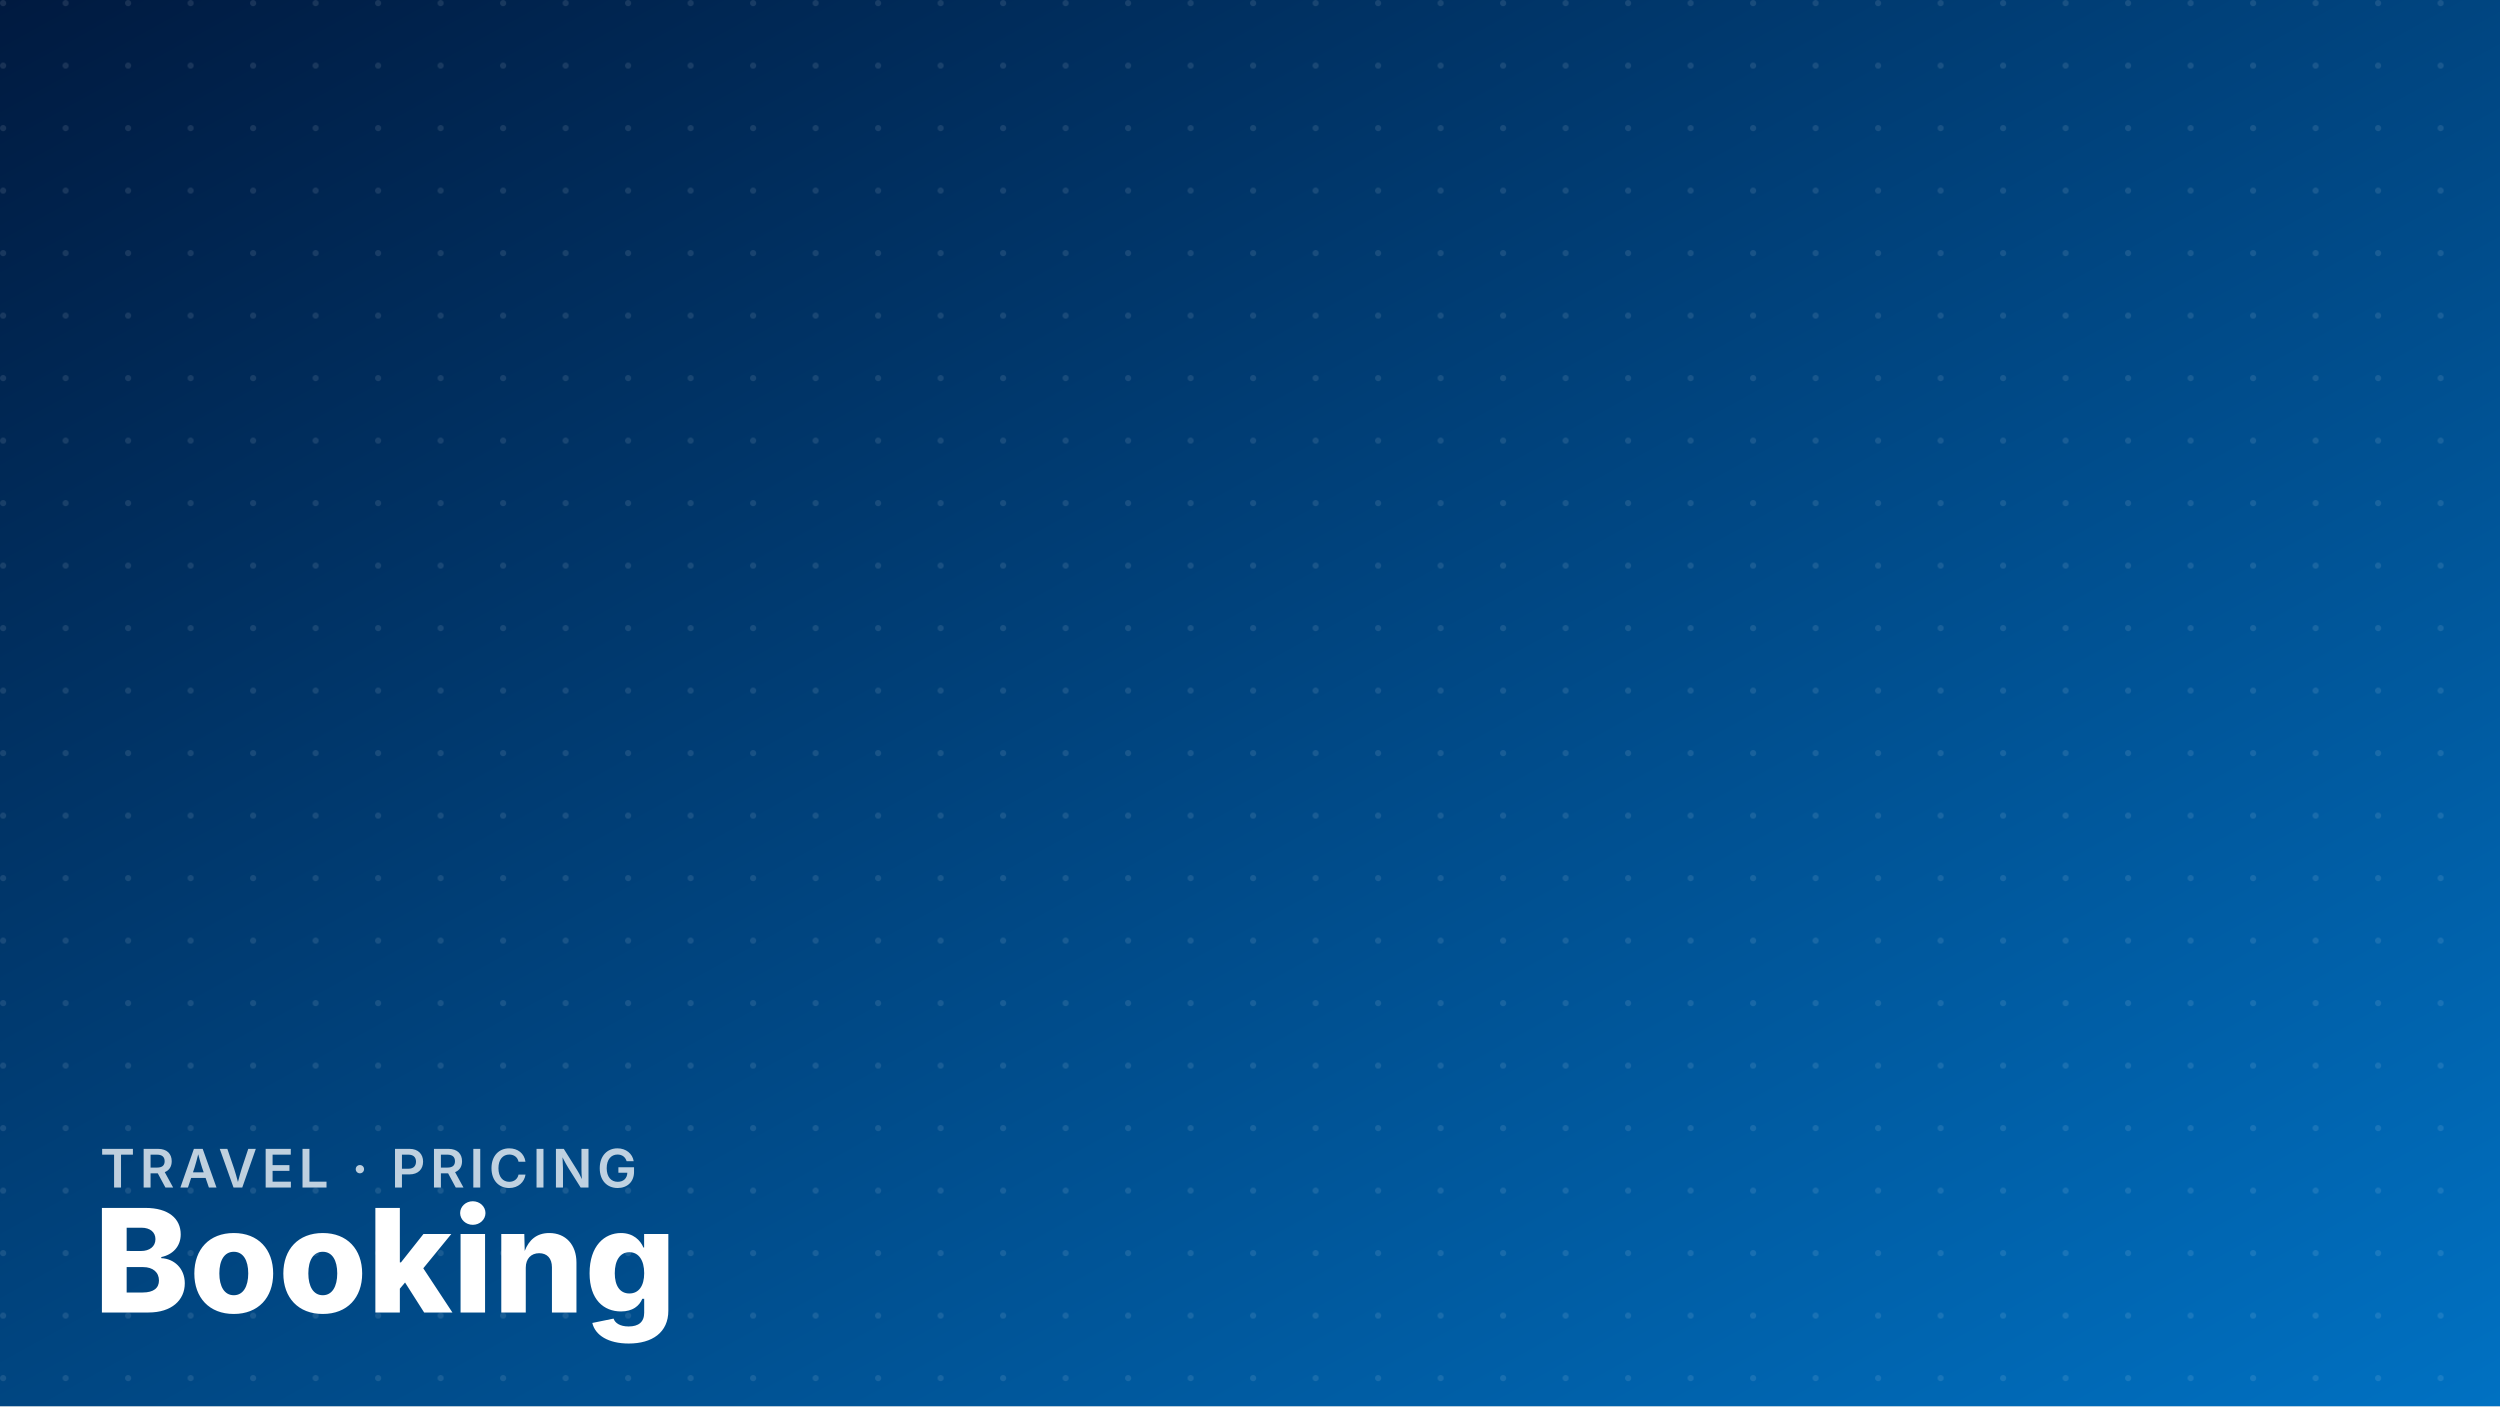
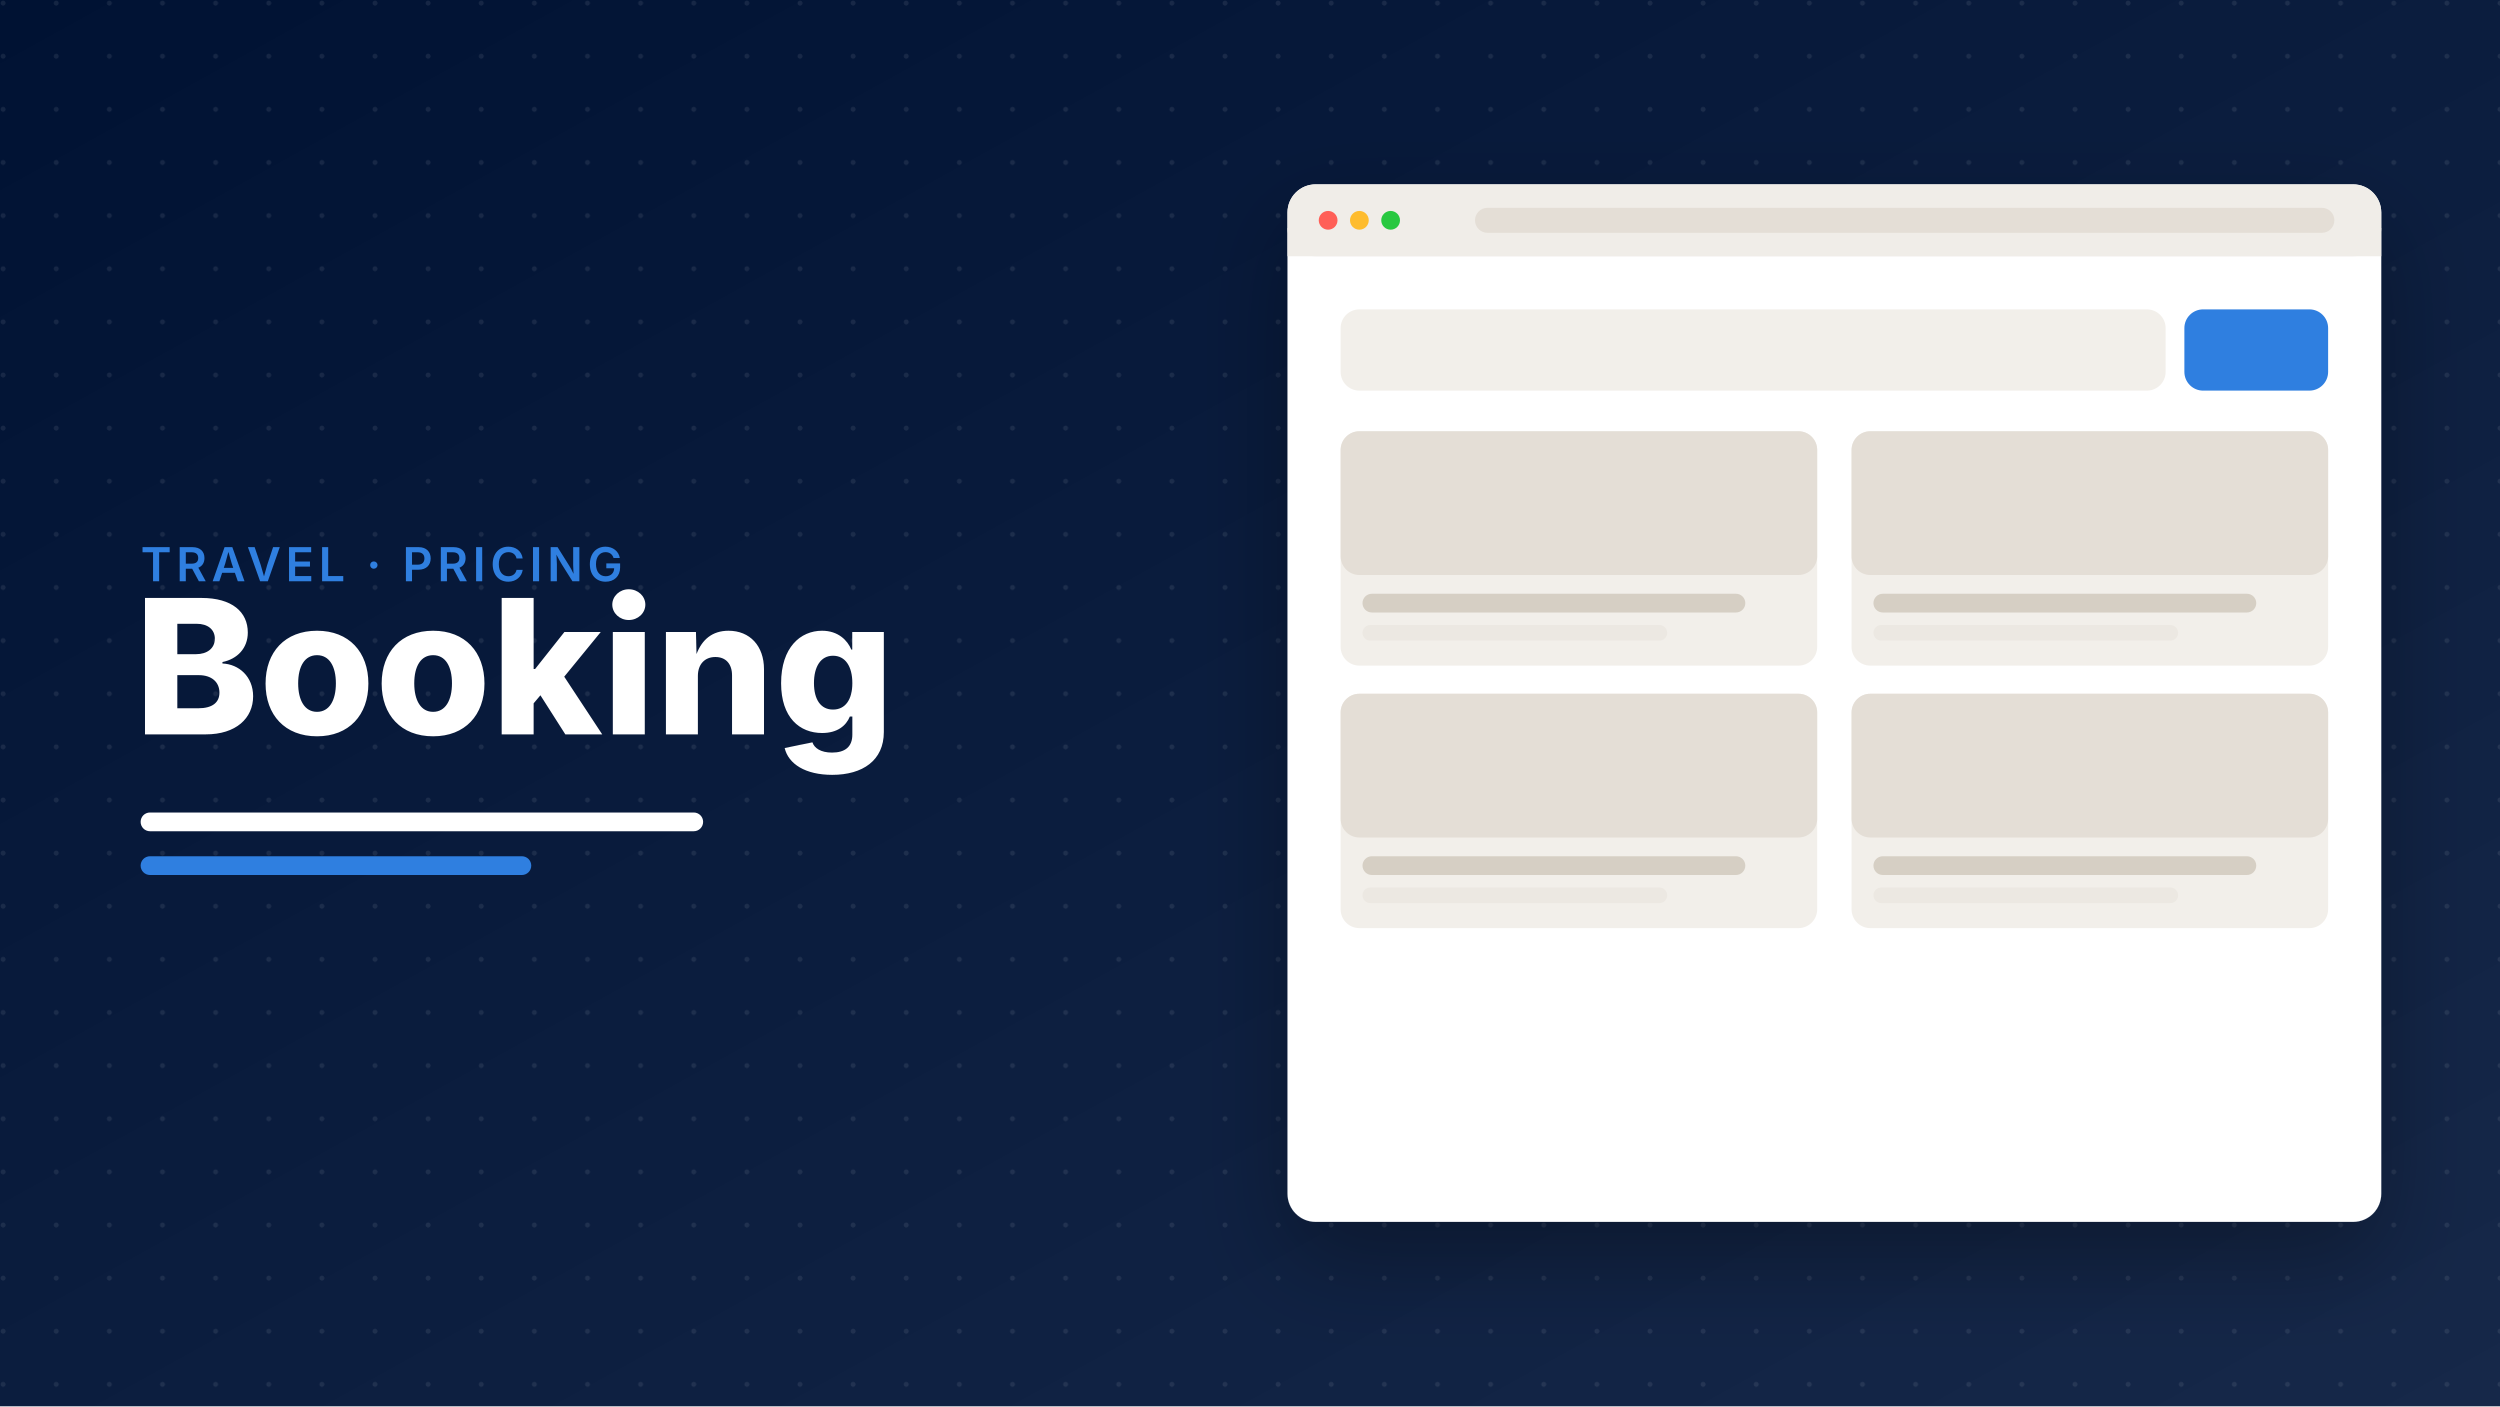
- <svg xmlns="http://www.w3.org/2000/svg" width="1600" height="900" viewBox="0 0 1600 900" role="img" aria-label="Booking">
+ <svg xmlns="http://www.w3.org/2000/svg" width="1600" height="900" viewBox="0 0 1600 900" role="img" aria-label="Booking UI mockup">
  <defs>
-     <linearGradient id="g" x1="0" y1="0" x2="1" y2="1">
-       <stop offset="0" stop-color="#001a40" />
-       <stop offset="1" stop-color="#0071c2" />
+     <linearGradient id="bg" x1="0" y1="0" x2="1" y2="1">
+       <stop offset="0" stop-color="#001233" />
+       <stop offset="1" stop-color="#162849" />
    </linearGradient>
-     <pattern id="dots" width="40" height="40" patternUnits="userSpaceOnUse">
-       <circle cx="2" cy="2" r="2" fill="#ffffff" opacity="0.10" />
+     <pattern id="dots" width="34" height="34" patternUnits="userSpaceOnUse">
+       <circle cx="2" cy="2" r="1.6" fill="#ffffff" opacity="0.08" />
    </pattern>
+     <filter id="sh" x="-20%" y="-20%" width="140%" height="140%">
+       <feDropShadow dx="0" dy="24" stdDeviation="30" flood-color="#000" flood-opacity="0.30" />
+     </filter>
  </defs>
-   <rect width="1600" height="900" fill="url(#g)" />
-   <rect width="1600" height="900" fill="url(#dots)" />
-   <text x="64" y="760" font-family="Inter, Arial, sans-serif" font-size="34" font-weight="600" fill="#ffffff" opacity="0.75" letter-spacing="3">TRAVEL · PRICING</text>
-   <text x="60" y="840" font-family="Inter, Arial, sans-serif" font-size="92" font-weight="800" fill="#ffffff">Booking</text>
+   <rect x="0" y="0" width="1600" height="900" rx="0" fill="url(#bg)" />
+   <rect x="0" y="0" width="1600" height="900" rx="0" fill="url(#dots)" />
+   <text x="90" y="372" font-family="Inter,Arial,sans-serif" font-size="30" font-weight="600" letter-spacing="3" fill="#2f7fe0">TRAVEL · PRICING</text>
+   <text x="86" y="470" font-family="Inter,Arial,sans-serif" font-size="120" font-weight="800" fill="#ffffff">Booking</text>
+   <rect x="90" y="520" width="360" height="12" rx="6" fill="#ffffff" />
+   <rect x="90" y="548" width="250" height="12" rx="6" fill="#2f7fe0" />
+   <g filter="url(#sh)">
+     <rect x="824" y="118" width="700" height="664" rx="18" fill="#ffffff" />
+   </g>
+   <rect x="824" y="118" width="700" height="46" rx="18" fill="#f0ede8" />
+   <rect x="824" y="146" width="700" height="18" rx="0" fill="#f0ede8" />
+   <circle cx="850" cy="141" r="6" fill="#ff5f57" />
+   <circle cx="870" cy="141" r="6" fill="#febc2e" />
+   <circle cx="890" cy="141" r="6" fill="#28c840" />
+   <rect x="944" y="133" width="550" height="16" rx="8" fill="#e4ded6" />
+   <g transform="translate(824,164)">
+     <rect x="34" y="34" width="528" height="52" rx="12" fill="#f2efea" />
+     <rect x="574" y="34" width="92" height="52" rx="12" fill="#2f7fe0" />
+     <rect x="34" y="112" width="305" height="150" rx="12" fill="#f2efea" />
+     <rect x="34" y="112" width="305" height="92" rx="12" fill="#e4ded6" />
+     <rect x="48" y="216" width="245" height="12" rx="6" fill="#d6cfc4" />
+     <rect x="48" y="236" width="195" height="10" rx="5" fill="#ece8e2" />
+     <rect x="361" y="112" width="305" height="150" rx="12" fill="#f2efea" />
+     <rect x="361" y="112" width="305" height="92" rx="12" fill="#e4ded6" />
+     <rect x="375" y="216" width="245" height="12" rx="6" fill="#d6cfc4" />
+     <rect x="375" y="236" width="195" height="10" rx="5" fill="#ece8e2" />
+     <rect x="34" y="280" width="305" height="150" rx="12" fill="#f2efea" />
+     <rect x="34" y="280" width="305" height="92" rx="12" fill="#e4ded6" />
+     <rect x="48" y="384" width="245" height="12" rx="6" fill="#d6cfc4" />
+     <rect x="48" y="404" width="195" height="10" rx="5" fill="#ece8e2" />
+     <rect x="361" y="280" width="305" height="150" rx="12" fill="#f2efea" />
+     <rect x="361" y="280" width="305" height="92" rx="12" fill="#e4ded6" />
+     <rect x="375" y="384" width="245" height="12" rx="6" fill="#d6cfc4" />
+     <rect x="375" y="404" width="195" height="10" rx="5" fill="#ece8e2" />
+   </g>
</svg>
